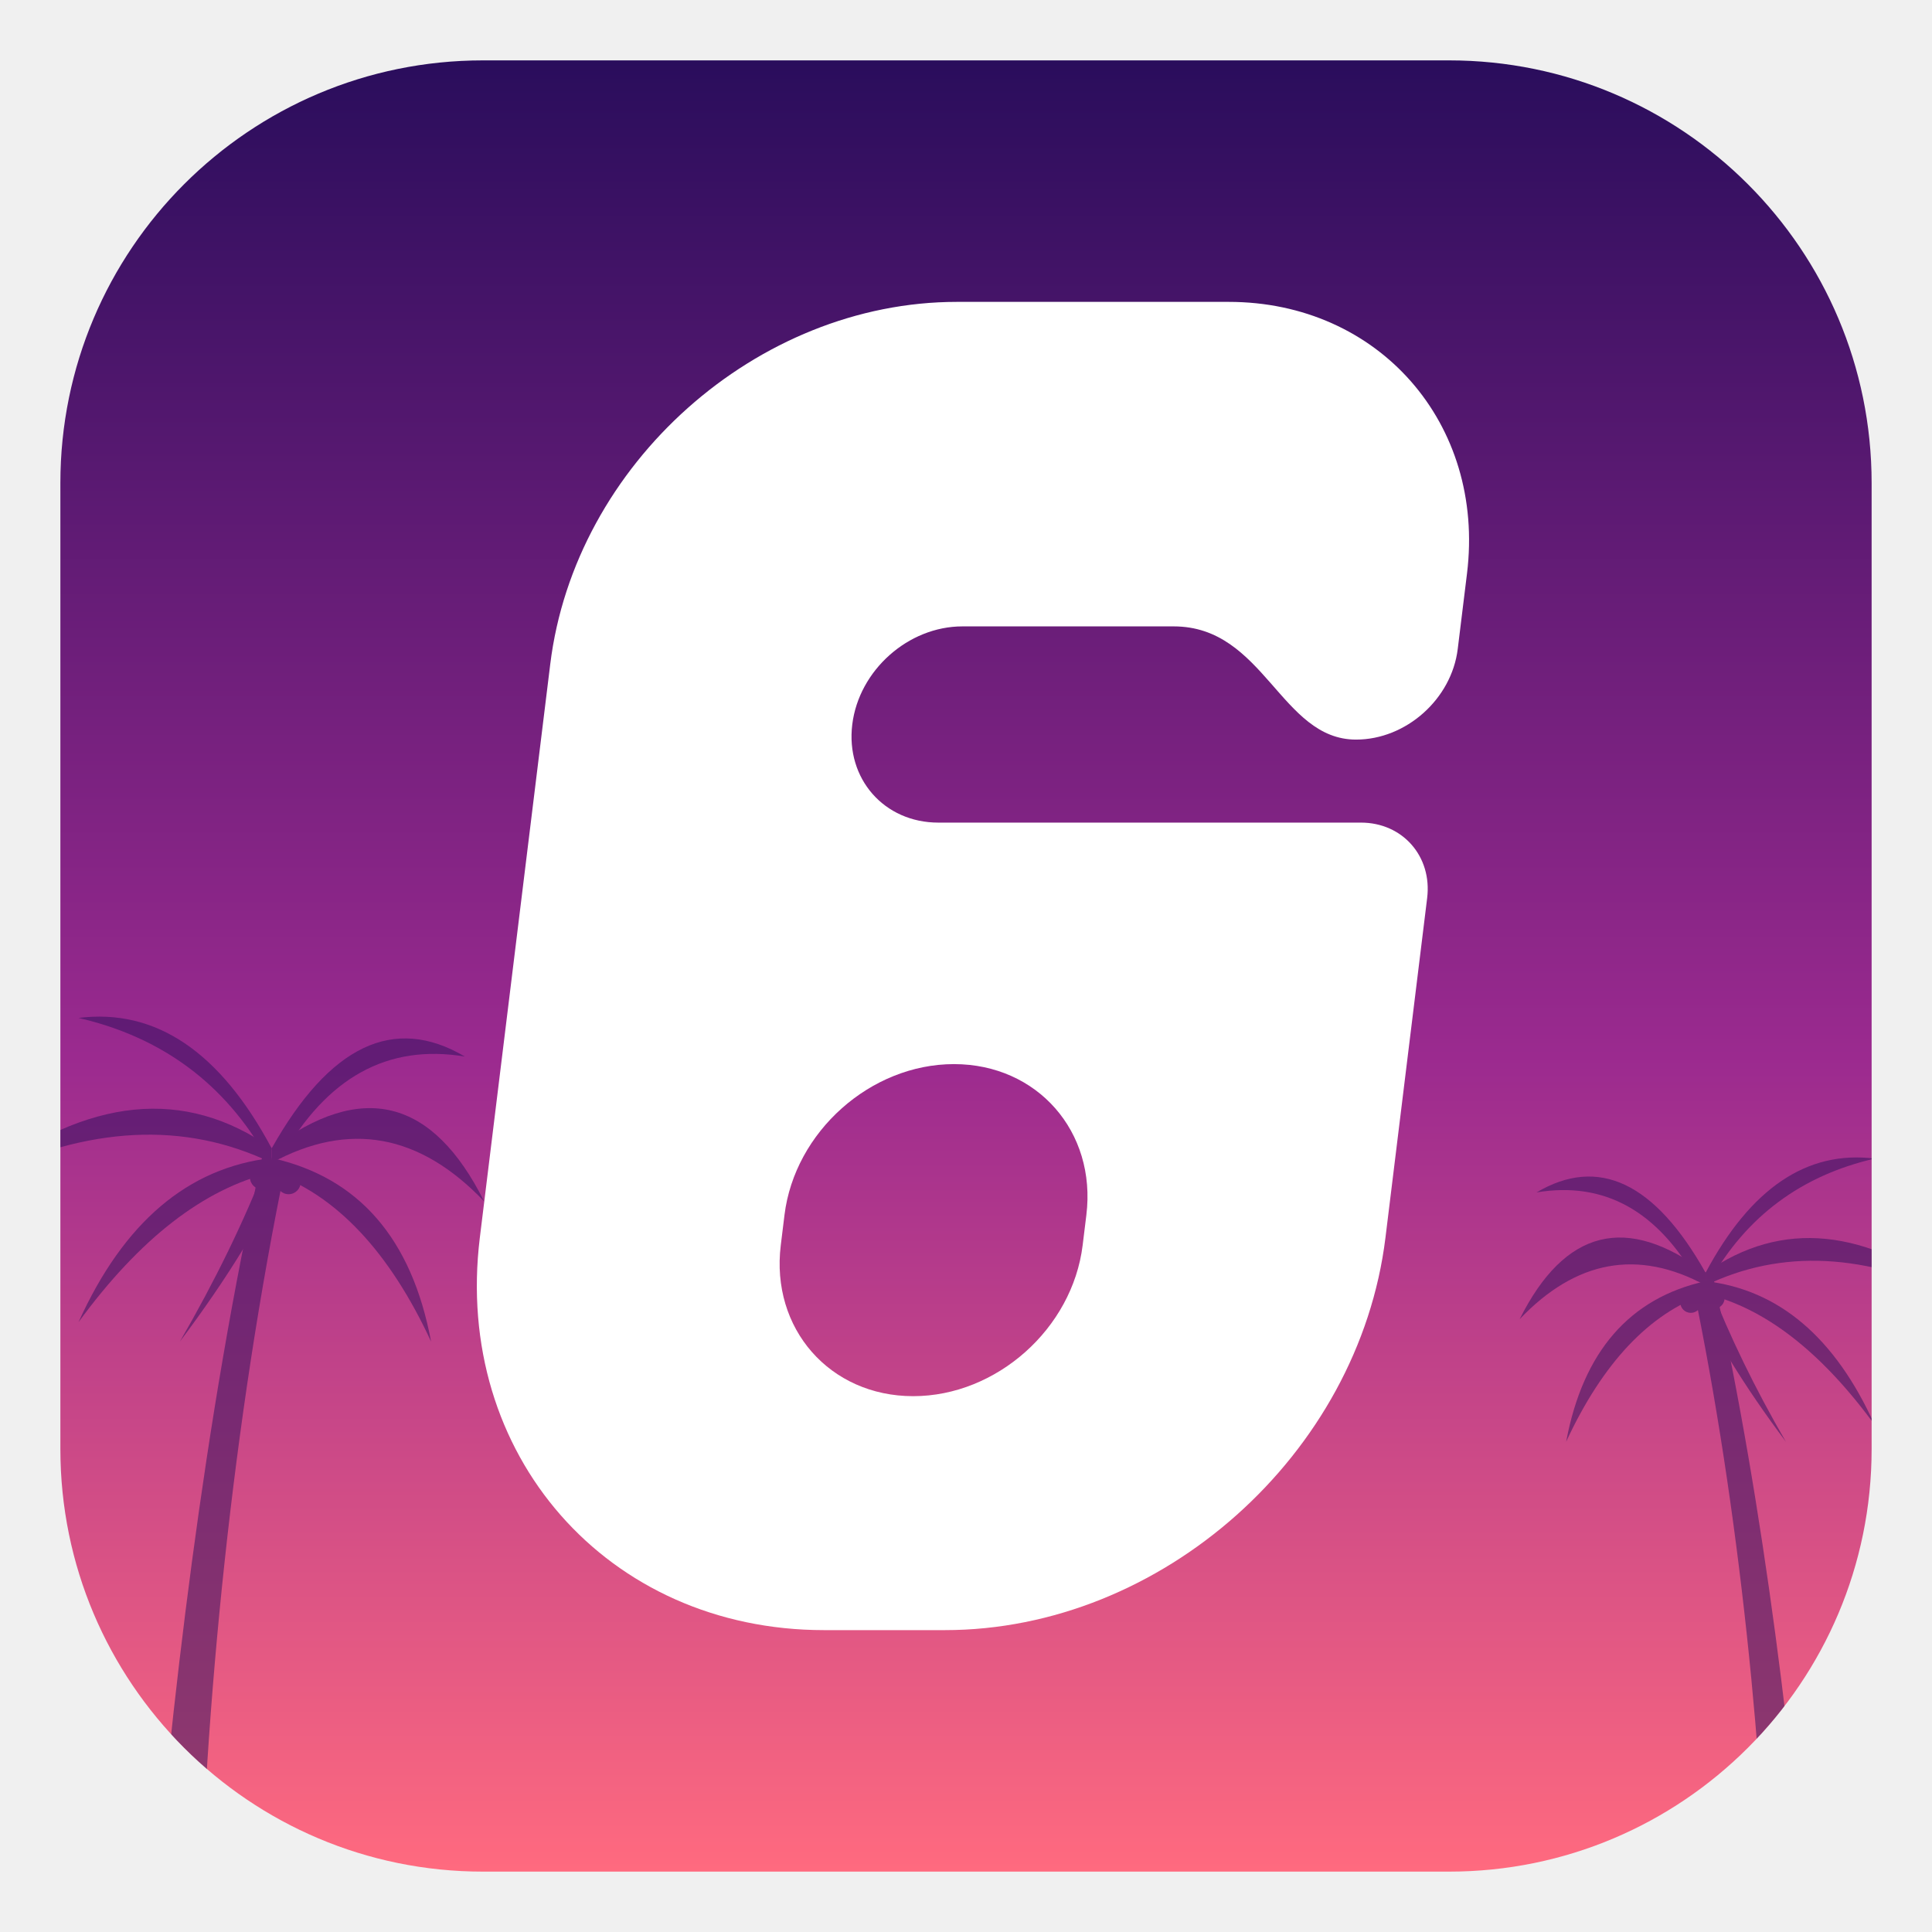
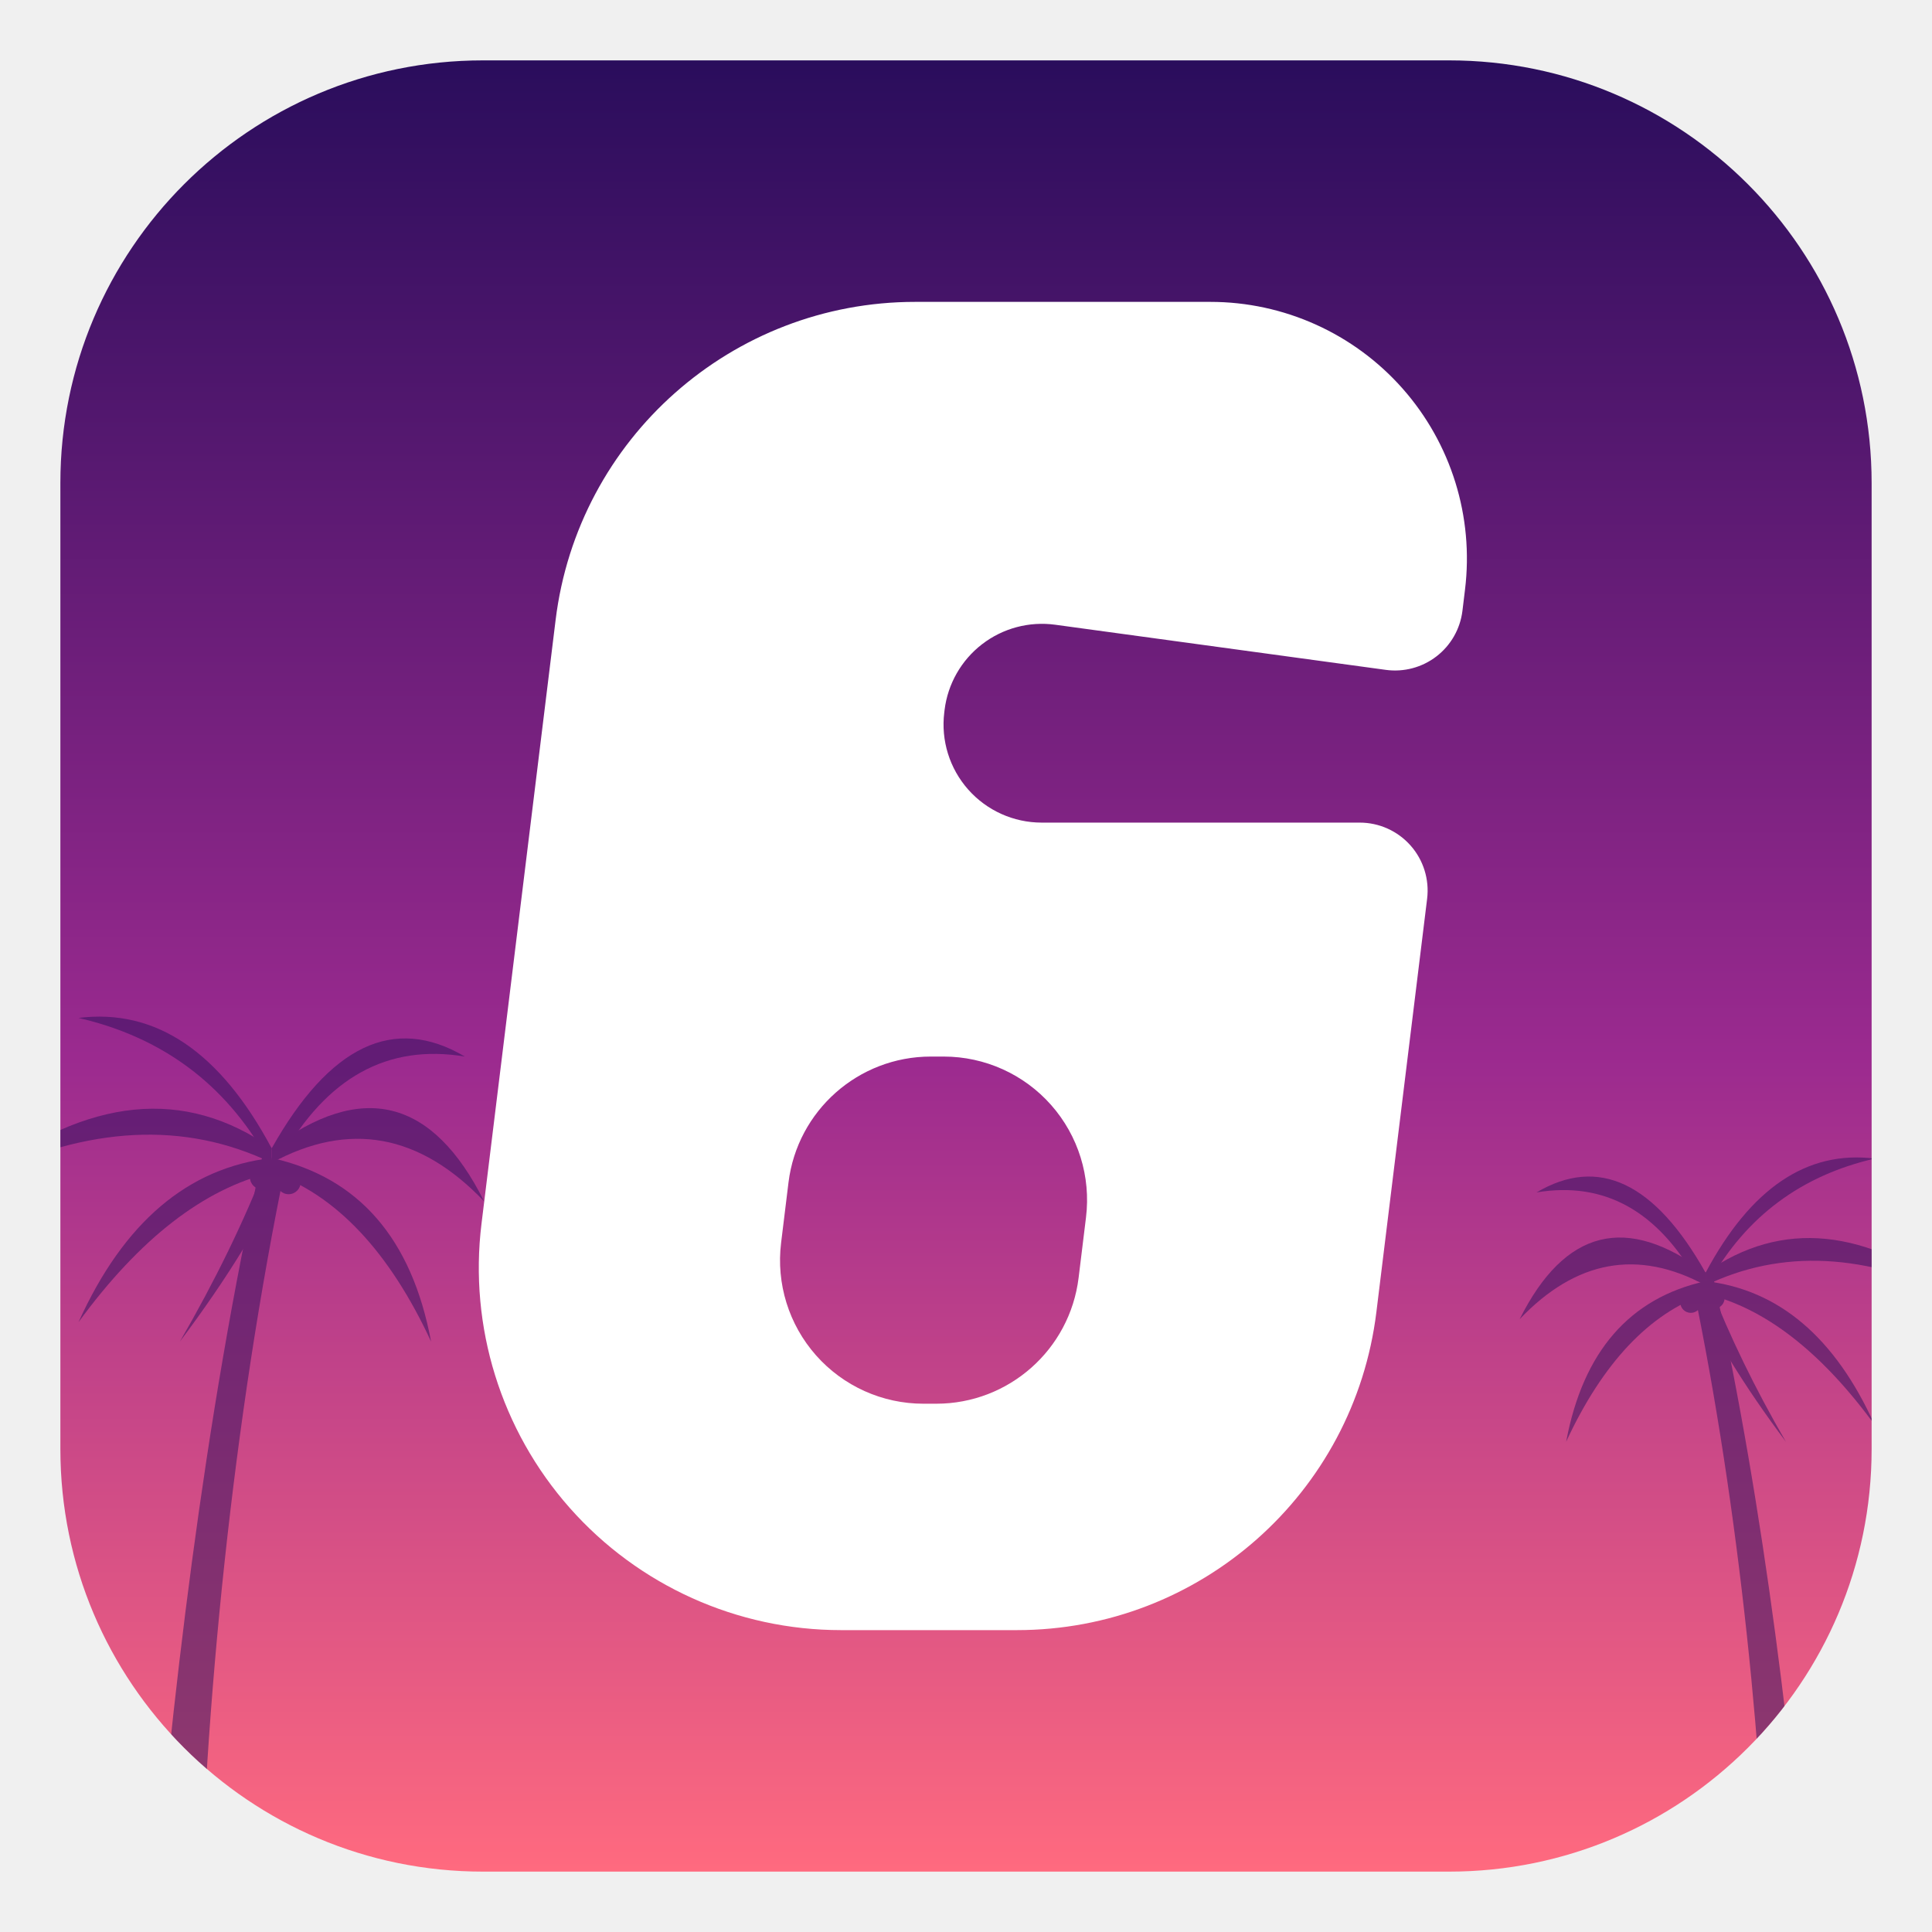
<svg xmlns="http://www.w3.org/2000/svg" viewBox="0 0 128 128">
  <defs>
    <linearGradient id="sunset" x1="0" y1="0" x2="0" y2="1">
      <stop offset="0" stop-color="#2a0d5c" />
      <stop offset="0.55" stop-color="#9b2a8f" />
      <stop offset="1" stop-color="#ff6a7f" />
    </linearGradient>
    <clipPath id="tile">
      <rect x="4" y="4" width="120" height="120" rx="28" />
    </clipPath>
    <g id="palm">
      <path d="M100 420C108 320 122 200 146 92L156 94C134 200 122 320 120 420Z" />
      <path d="M150 88Q96 50 30 100Q96 68 150 94Z" />
      <path d="M150 92Q98 98 70 160Q108 108 150 98Z" />
      <path d="M150 88Q206 46 238 110Q198 68 150 94Z" />
      <path d="M150 92Q204 104 216 168Q190 112 150 98Z" />
      <path d="M150 88Q118 28 70 34Q122 46 148 92Z" />
      <path d="M150 88Q186 24 230 50Q182 42 154 92Z" />
      <path d="M148 94Q134 130 112 168Q142 128 156 96Z" />
      <circle cx="146" cy="100" r="5" />
      <circle cx="157" cy="102" r="5" />
    </g>
  </defs>
  <rect x="4" y="4" width="120" height="120" rx="28" fill="url(#sunset)" />
  <g clip-path="url(#tile)" fill="#2a0d5c" opacity="0.5">
    <use href="#palm" transform="translate(-6 62) scale(0.16)" />
    <use href="#palm" transform="translate(134 72) scale(-0.14 0.14)" />
  </g>
-   <path fill="#ffffff" fill-rule="evenodd" transform="translate(64 64) skewX(-7) translate(-30 -44)" d="M24 0H42A18 18 0 0 1 60 18V23A6 6 0 0 1 54 29C49 29 47 21.5 41 21.5H27A6.5 6.5 0 0 0 27 34.5H55A5 5 0 0 1 60 39.5V62A26 26 0 0 1 34 88H26A26 26 0 0 1 0 62V24A24 24 0 0 1 24 0ZM30 50.5A10 10 0 0 1 40 60.5V62.5A10 10 0 0 1 20 62.5V60.5A10 10 0 0 1 30 50.5Z" />
+   <path fill="#ffffff" fill-rule="evenodd" d="M60.64 20L80.19 20A17 17 0 0 1 97.06 39.07L96.89 40.47A4.5 4.5 0 0 1 91.81 44.38L69.91 41.39A6.5 6.5 0 0 0 62.58 47.04L62.56 47.21A6.5 6.5 0 0 0 69.01 54.5L90.08 54.5A4.5 4.5 0 0 1 94.55 59.55L91.19 86.92A24 24 0 0 1 67.36 108L55.72 108A24 24 0 0 1 31.9 81.08L36.81 41.08A24 24 0 0 1 60.64 20ZM61.67 70L62.53 70A9.5 9.5 0 0 1 71.95 80.66L71.46 84.66A9.5 9.5 0 0 1 62.03 93L61.18 93A9.5 9.5 0 0 1 51.75 82.34L52.24 78.34A9.5 9.5 0 0 1 61.67 70Z" />
</svg>
